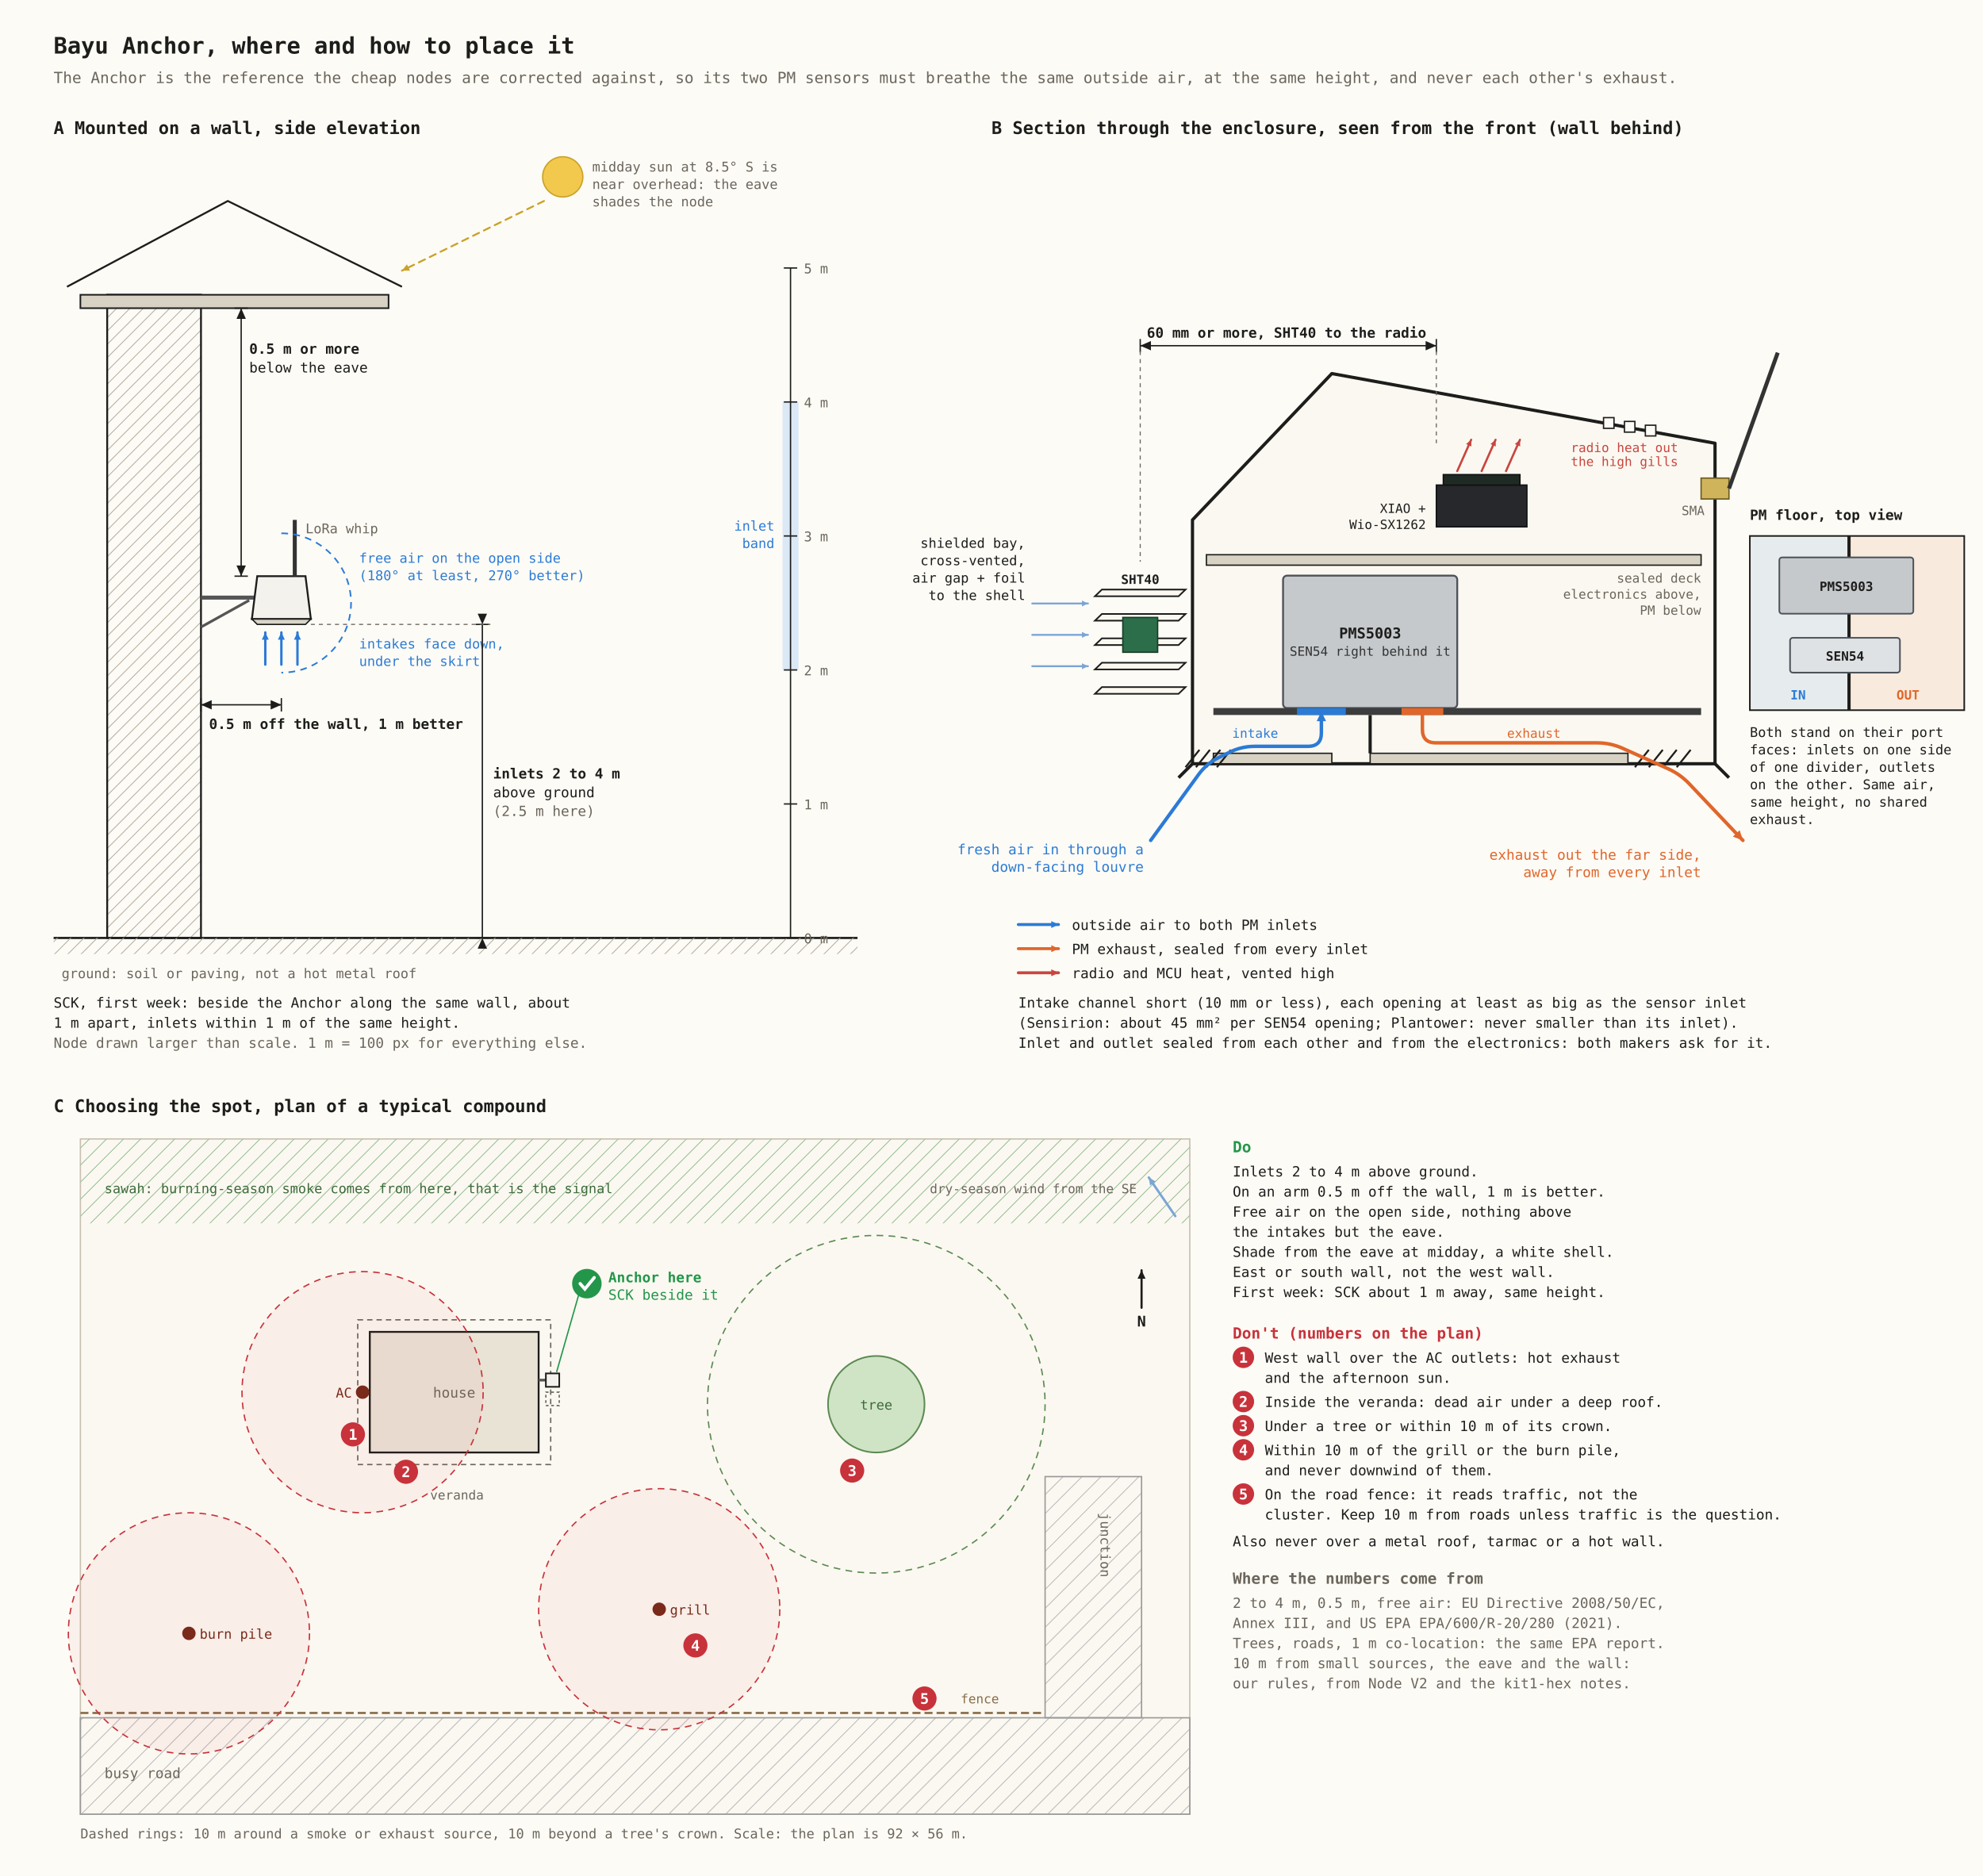
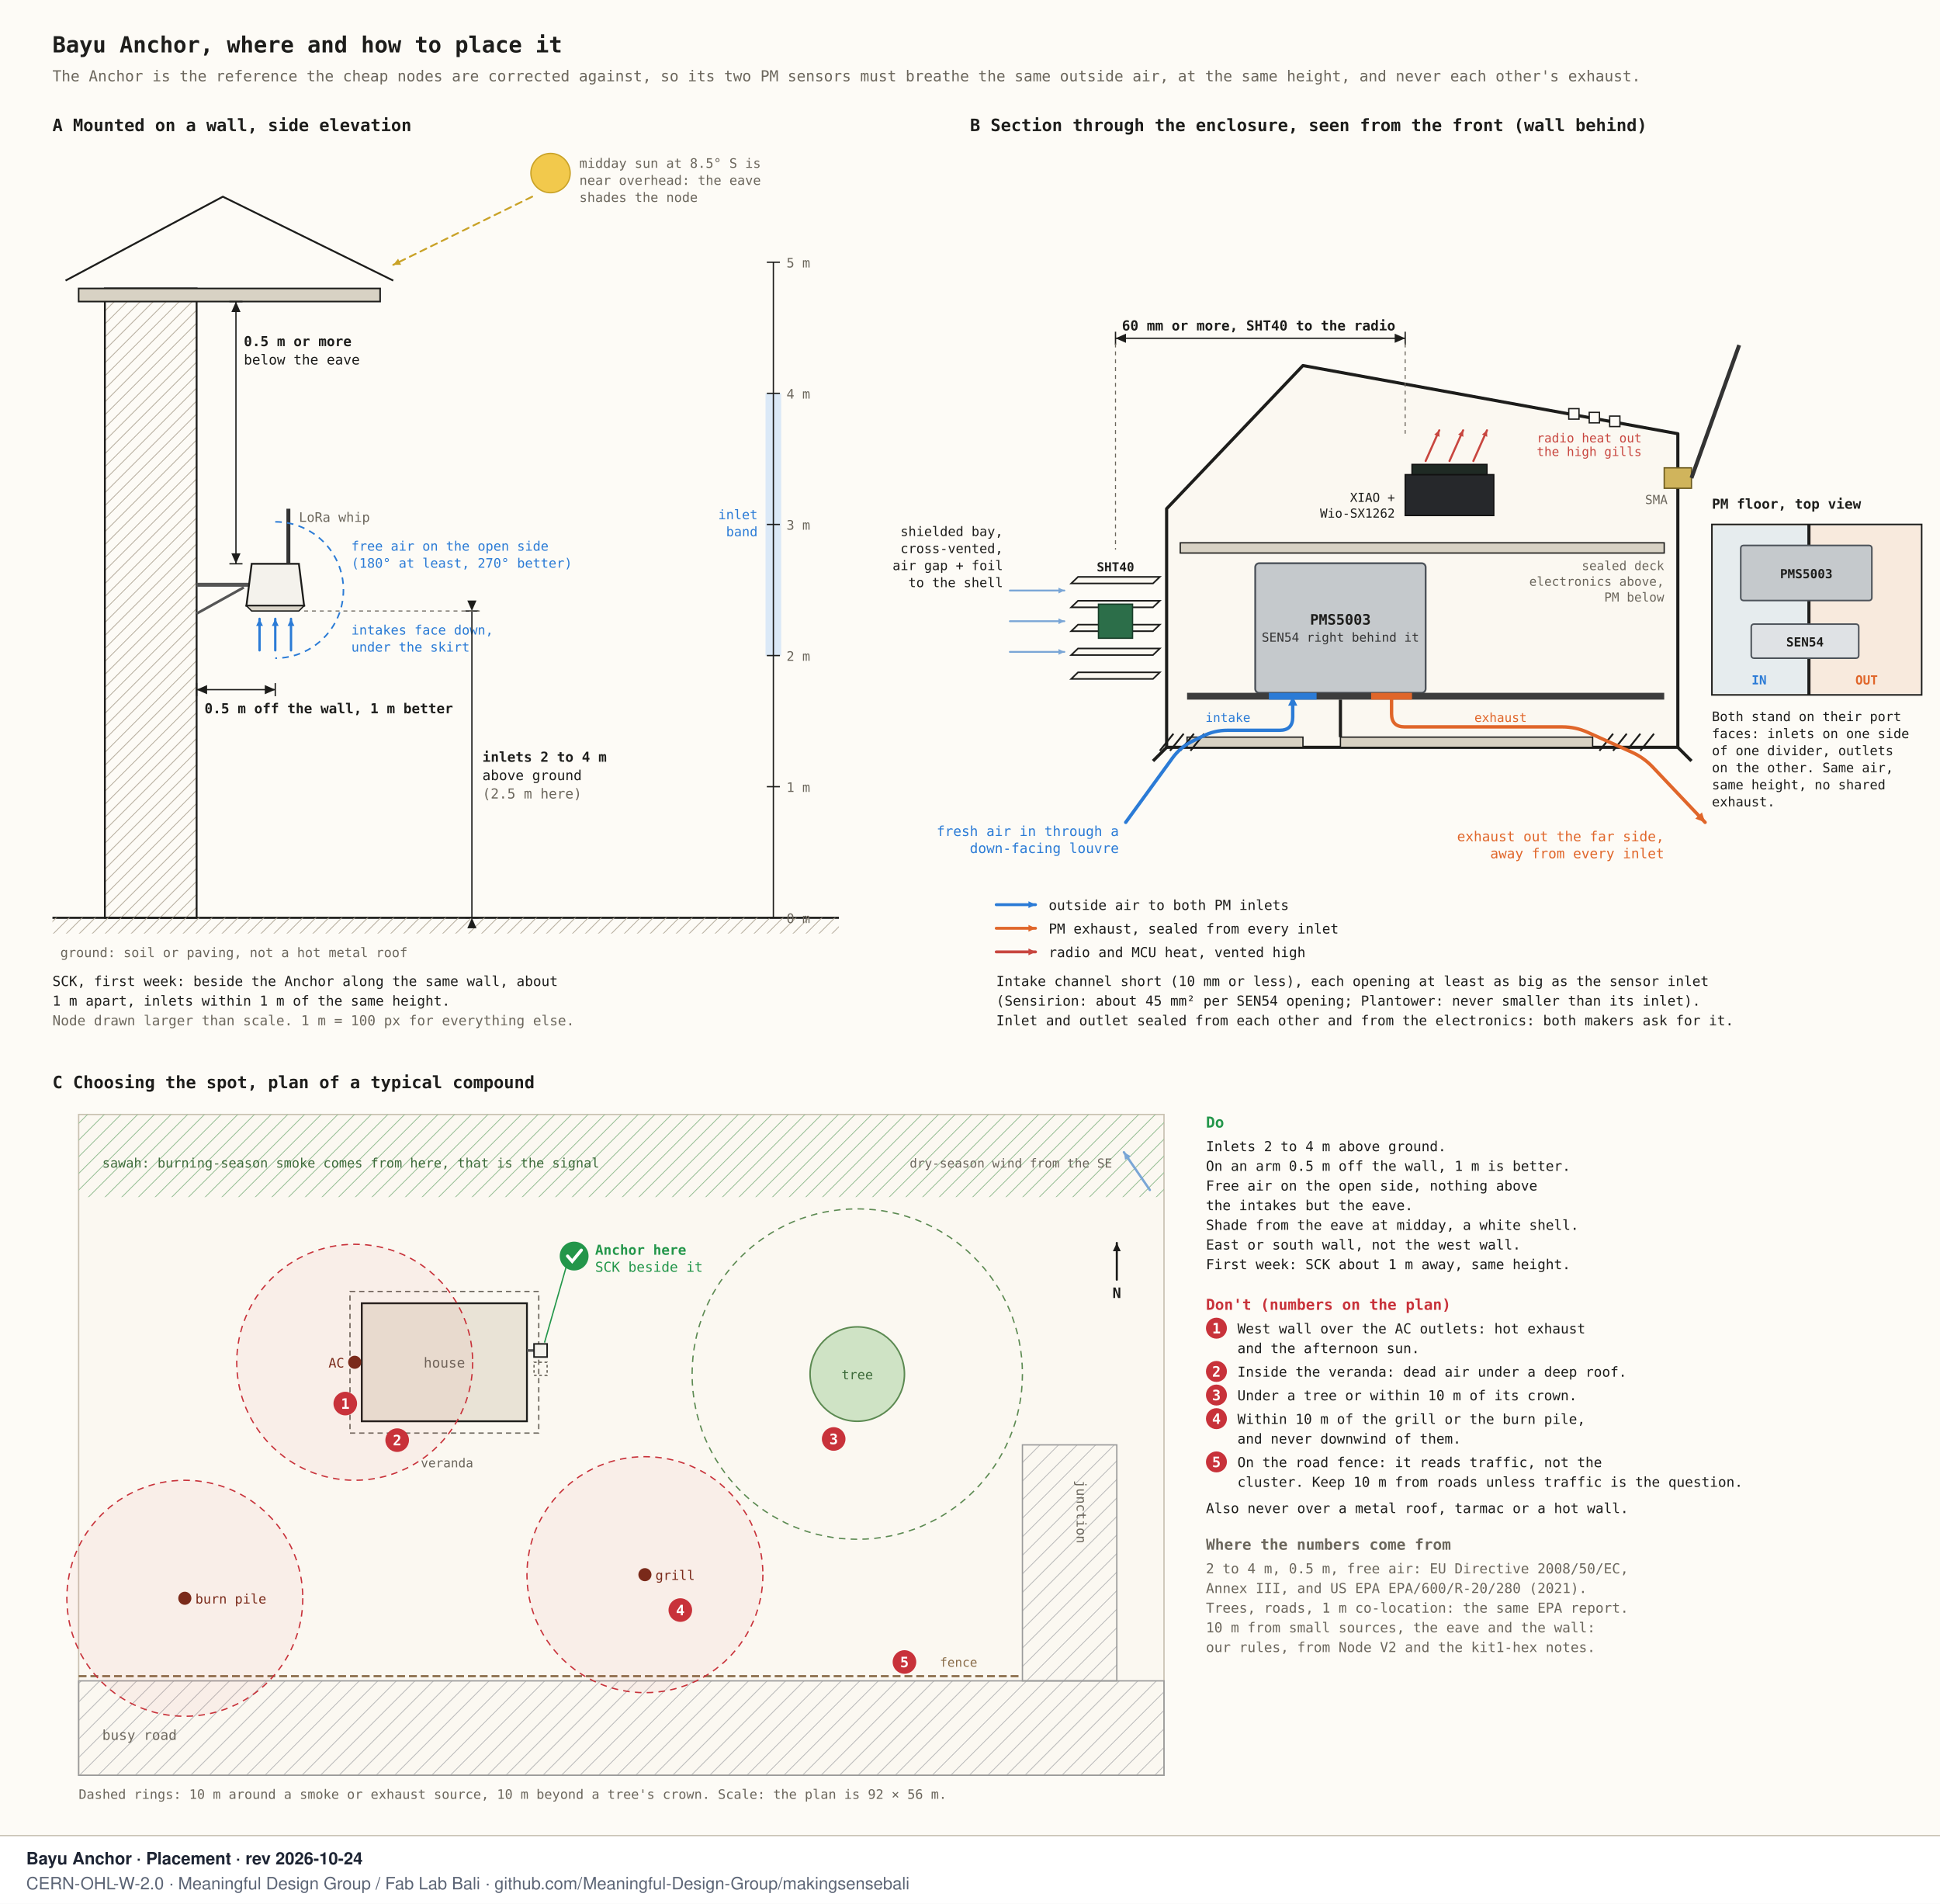
- <svg xmlns="http://www.w3.org/2000/svg" viewBox="0 0 1480 1400" width="1480" height="1400" role="img" font-family="ui-monospace, 'SF Mono', Menlo, Consolas, 'DejaVu Sans Mono', monospace">
+ <svg xmlns="http://www.w3.org/2000/svg" viewBox="0 0 1480 1452" role="img" font-family="ui-monospace, 'SF Mono', Menlo, Consolas, 'DejaVu Sans Mono', monospace" width="1480" height="1452">
  <rect x="0" y="0" width="1480" height="1400" fill="#fdfbf6" />
  <defs>
    <pattern id="wallh" width="7" height="7" patternUnits="userSpaceOnUse" patternTransform="rotate(45)">
      <line x1="0" y1="0" x2="0" y2="7" stroke="#b9b1a2" stroke-width="1.2" />
    </pattern>
    <pattern id="field" width="9" height="9" patternUnits="userSpaceOnUse" patternTransform="rotate(45)">
      <line x1="0" y1="0" x2="0" y2="9" stroke="#9cc29a" stroke-width="1.2" />
    </pattern>
    <pattern id="roadh" width="10" height="10" patternUnits="userSpaceOnUse" patternTransform="rotate(45)">
      <line x1="0" y1="0" x2="0" y2="10" stroke="#bdbdbd" stroke-width="1.2" />
    </pattern>
  </defs>
  <text x="40" y="40" font-size="17" fill="#1d1d1b" text-anchor="start" font-weight="bold">Bayu Anchor, where and how to place it</text>
  <text x="40" y="62" font-size="11.5" fill="#6b665c" text-anchor="start">The Anchor is the reference the cheap nodes are corrected against, so its two PM sensors must breathe the same outside air, at the same height, and never each other's exhaust.</text>
  <text x="40" y="100" font-size="13" fill="#1d1d1b" text-anchor="start" font-weight="bold">A  Mounted on a wall, side elevation</text>
  <rect x="80" y="220.0" width="70" height="480.0" rx="0" fill="url(#wallh)" stroke="#1d1d1b" stroke-width="1.4" />
  <polygon points="60,220.0 290,220.0 290,230.0 60,230.0" fill="#d8d2c4" stroke="#1d1d1b" stroke-width="1.2" />
  <polyline points="50,214.0 170,150.0 300,214.0" fill="none" stroke="#1d1d1b" stroke-width="1.4" />
  <line x1="40" y1="700" x2="640" y2="700" stroke="#1d1d1b" stroke-width="1.6" />
  <rect x="40" y="700" width="600" height="12" fill="url(#wallh)" />
  <text x="46" y="730" font-size="10" fill="#6b665c" text-anchor="start">ground: soil or paving, not a hot metal roof</text>
  <line x1="150" y1="446.0" x2="192.0" y2="446.0" stroke="#555" stroke-width="3" />
  <line x1="150" y1="468.0" x2="186.0" y2="448.0" stroke="#555" stroke-width="2" />
  <polygon points="192.0,430.0 228.0,430.0 232.0,462.0 188.0,462.0" fill="#f4f2ec" stroke="#1d1d1b" stroke-width="1.4" />
  <polygon points="188.0,462.0 232.0,462.0 228.0,466.0 192.0,466.0" fill="#d9d4c8" stroke="#1d1d1b" stroke-width="1" />
  <line x1="220.0" y1="430.0" x2="220.0" y2="388.0" stroke="#333" stroke-width="3" />
  <path d="M 198.0 496.0 L 198.0 472.0" fill="none" stroke="#2b7bd6" stroke-width="1.8" stroke-linecap="round" />
  <polygon points="198.0,472.0 200.6,477.4 195.4,477.4" fill="#2b7bd6" />
  <path d="M 210.0 496.0 L 210.0 472.0" fill="none" stroke="#2b7bd6" stroke-width="1.8" stroke-linecap="round" />
  <polygon points="210.0,472.0 212.6,477.4 207.4,477.4" fill="#2b7bd6" />
  <path d="M 222.0 496.0 L 222.0 472.0" fill="none" stroke="#2b7bd6" stroke-width="1.8" stroke-linecap="round" />
  <polygon points="222.0,472.0 224.6,477.4 219.4,477.4" fill="#2b7bd6" />
  <path d="M 210.0 398.0 A 52 52 0 0 1 210.0 502.0" fill="none" stroke="#2b7bd6" stroke-width="1.2" stroke-dasharray="5 4" />
  <text x="268.0" y="420.0" font-size="10" fill="#2b7bd6" text-anchor="start">free air on the open side</text>
  <text x="268.0" y="433.0" font-size="10" fill="#2b7bd6" text-anchor="start">(180° at least, 270° better)</text>
  <text x="268.0" y="484.0" font-size="10" fill="#2b7bd6" text-anchor="start">intakes face down,</text>
  <text x="268.0" y="497.0" font-size="10" fill="#2b7bd6" text-anchor="start">under the skirt</text>
  <text x="228.0" y="398.0" font-size="10" fill="#6b665c" text-anchor="start">LoRa whip</text>
  <line x1="150" y1="526.0" x2="210.0" y2="526.0" stroke="#1d1d1b" stroke-width="1" />
  <line x1="150" y1="521.0" x2="150" y2="531.0" stroke="#1d1d1b" stroke-width="1" />
  <line x1="210.0" y1="521.0" x2="210.0" y2="531.0" stroke="#1d1d1b" stroke-width="1" />
  <polygon points="150,526.0 158,522.5 158,529.5" fill="#1d1d1b" />
  <polygon points="210.0,526.0 202.0,522.5 202.0,529.5" fill="#1d1d1b" />
  <text x="156" y="544.0" font-size="10.5" fill="#1d1d1b" text-anchor="start" font-weight="bold">0.5 m off the wall, 1 m better</text>
  <line x1="360" y1="700" x2="360" y2="466.0" stroke="#1d1d1b" stroke-width="1" />
  <line x1="355" y1="700" x2="365" y2="700" stroke="#1d1d1b" stroke-width="1" />
  <line x1="355" y1="466.0" x2="365" y2="466.0" stroke="#1d1d1b" stroke-width="1" />
  <polygon points="360,700 356.5,708 363.5,708" fill="#1d1d1b" />
  <polygon points="360,466.0 356.5,458.0 363.5,458.0" fill="#1d1d1b" />
  <text x="368" y="581.0" font-size="10.5" fill="#1d1d1b" text-anchor="start" font-weight="bold">inlets 2 to 4 m</text>
  <text x="368" y="595.0" font-size="10.5" fill="#1d1d1b" text-anchor="start">above ground</text>
  <text x="368" y="609.0" font-size="10.5" fill="#6b665c" text-anchor="start">(2.5 m here)</text>
  <line x1="232.0" y1="466.0" x2="366" y2="466.0" stroke="#6b665c" stroke-width="0.8" stroke-dasharray="3 3" />
  <line x1="180.0" y1="230.0" x2="180.0" y2="430.0" stroke="#1d1d1b" stroke-width="1" />
  <line x1="175.0" y1="230.0" x2="185.0" y2="230.0" stroke="#1d1d1b" stroke-width="1" />
  <line x1="175.0" y1="430.0" x2="185.0" y2="430.0" stroke="#1d1d1b" stroke-width="1" />
  <polygon points="180.0,230.0 176.5,238.0 183.5,238.0" fill="#1d1d1b" />
  <polygon points="180.0,430.0 176.5,422.0 183.5,422.0" fill="#1d1d1b" />
  <text x="186.0" y="264.0" font-size="10.5" fill="#1d1d1b" text-anchor="start" font-weight="bold">0.5 m or more</text>
  <text x="186.0" y="278.0" font-size="10.5" fill="#1d1d1b" text-anchor="start">below the eave</text>
  <rect x="584" y="300" width="12" height="200" rx="0" fill="#dbe9f7" stroke="none" stroke-width="1.2" />
  <line x1="590" y1="700" x2="590" y2="200" stroke="#1d1d1b" stroke-width="1" />
  <line x1="585" y1="700" x2="595" y2="700" stroke="#1d1d1b" stroke-width="1" />
  <text x="600" y="704" font-size="10" fill="#6b665c" text-anchor="start">0 m</text>
  <line x1="585" y1="600" x2="595" y2="600" stroke="#1d1d1b" stroke-width="1" />
  <text x="600" y="604" font-size="10" fill="#6b665c" text-anchor="start">1 m</text>
  <line x1="585" y1="500" x2="595" y2="500" stroke="#1d1d1b" stroke-width="1" />
  <text x="600" y="504" font-size="10" fill="#6b665c" text-anchor="start">2 m</text>
  <line x1="585" y1="400" x2="595" y2="400" stroke="#1d1d1b" stroke-width="1" />
  <text x="600" y="404" font-size="10" fill="#6b665c" text-anchor="start">3 m</text>
  <line x1="585" y1="300" x2="595" y2="300" stroke="#1d1d1b" stroke-width="1" />
  <text x="600" y="304" font-size="10" fill="#6b665c" text-anchor="start">4 m</text>
  <line x1="585" y1="200" x2="595" y2="200" stroke="#1d1d1b" stroke-width="1" />
  <text x="600" y="204" font-size="10" fill="#6b665c" text-anchor="start">5 m</text>
  <text x="578" y="396" font-size="10" fill="#2b7bd6" text-anchor="end">inlet</text>
  <text x="578" y="409" font-size="10" fill="#2b7bd6" text-anchor="end">band</text>
  <circle cx="420" cy="132" r="15" fill="#f2c94c" stroke="#c9a227" stroke-width="1" />
  <path d="M 406 150 L 300 202.0" fill="none" stroke="#c9a227" stroke-width="1.4" stroke-linecap="round" stroke-dasharray="5 4" />
  <polygon points="300,202.0 303.7,197.3 306.0,202.0" fill="#c9a227" />
  <text x="442" y="128" font-size="10" fill="#6b665c" text-anchor="start">midday sun at 8.5° S is</text>
  <text x="442" y="141" font-size="10" fill="#6b665c" text-anchor="start">near overhead: the eave</text>
  <text x="442" y="154" font-size="10" fill="#6b665c" text-anchor="start">shades the node</text>
  <text x="40" y="752" font-size="10.5" fill="#1d1d1b" text-anchor="start">SCK, first week: beside the Anchor along the same wall, about</text>
  <text x="40" y="767" font-size="10.5" fill="#1d1d1b" text-anchor="start">1 m apart, inlets within 1 m of the same height.</text>
  <text x="40" y="782" font-size="10.5" fill="#6b665c" text-anchor="start">Node drawn larger than scale. 1 m = 100 px for everything else.</text>
  <text x="740" y="100" font-size="13" fill="#1d1d1b" text-anchor="start" font-weight="bold">B  Section through the enclosure, seen from the front (wall behind)</text>
  <polygon points="890.0,570.0 890.0,388.0 994.0,278.8 1280.0,330.8 1280.0,570.0" fill="#fbf8f1" stroke="#1d1d1b" stroke-width="2.4" stroke-linejoin="round" />
  <line x1="890.0" y1="570.0" x2="879.6" y2="580.4" stroke="#1d1d1b" stroke-width="2.4" />
  <line x1="1280.0" y1="570.0" x2="1290.4" y2="580.4" stroke="#1d1d1b" stroke-width="2.4" />
  <rect x="900.4" y="414.0" width="369.2" height="7.8" rx="0" fill="#d8d2c4" stroke="#1d1d1b" stroke-width="1" />
  <text x="1269.6" y="434.8" font-size="9.5" fill="#6b665c" text-anchor="end">sealed deck</text>
  <text x="1269.6" y="446.8" font-size="9.5" fill="#6b665c" text-anchor="end">electronics above,</text>
  <text x="1269.6" y="458.8" font-size="9.5" fill="#6b665c" text-anchor="end">PM below</text>
  <rect x="957.6" y="429.6" width="130.0" height="98.8" rx="3" fill="#c5c9cc" stroke="#4d535a" stroke-width="1.4" />
  <text x="1022.6" y="476.4" font-size="11" fill="#1d1d1b" text-anchor="middle" font-weight="bold">PMS5003</text>
  <text x="1022.6" y="489.4" font-size="9.5" fill="#333" text-anchor="middle">SEN54 right behind it</text>
  <rect x="905.6" y="528.4" width="364.0" height="5.2" rx="0" fill="#3d3d3d" stroke="none" stroke-width="1.2" />
  <rect x="968.0" y="528.4" width="36.4" height="5.2" rx="0" fill="#2b7bd6" stroke="none" stroke-width="1.2" />
  <rect x="1046.0" y="528.4" width="31.2" height="5.2" rx="0" fill="#e0662a" stroke="none" stroke-width="1.2" />
  <line x1="1022.6" y1="533.6" x2="1022.6" y2="562.2" stroke="#1d1d1b" stroke-width="2.4" />
  <rect x="905.6" y="562.2" width="88.4" height="7.8" rx="0" fill="#d8d2c4" stroke="#1d1d1b" stroke-width="1" />
  <rect x="1022.6" y="562.2" width="192.4" height="7.8" rx="0" fill="#d8d2c4" stroke="#1d1d1b" stroke-width="1" />
  <line x1="884.8" y1="572.6" x2="895.2" y2="559.6" stroke="#1d1d1b" stroke-width="1.4" />
  <line x1="1220.2" y1="572.6" x2="1230.6" y2="559.6" stroke="#1d1d1b" stroke-width="1.4" />
  <line x1="892.6" y1="572.6" x2="903.0" y2="559.6" stroke="#1d1d1b" stroke-width="1.4" />
  <line x1="1230.6" y1="572.6" x2="1241.0" y2="559.6" stroke="#1d1d1b" stroke-width="1.4" />
  <line x1="900.4" y1="572.6" x2="910.8" y2="559.6" stroke="#1d1d1b" stroke-width="1.4" />
  <line x1="1241.0" y1="572.6" x2="1251.4" y2="559.6" stroke="#1d1d1b" stroke-width="1.4" />
  <line x1="908.2" y1="572.6" x2="918.6" y2="559.6" stroke="#1d1d1b" stroke-width="1.4" />
  <line x1="1251.4" y1="572.6" x2="1261.8" y2="559.6" stroke="#1d1d1b" stroke-width="1.4" />
  <text x="936.8" y="550.6" font-size="9.5" fill="#2b7bd6" text-anchor="middle">intake</text>
  <text x="1144.8" y="550.6" font-size="9.5" fill="#e0662a" text-anchor="middle">exhaust</text>
  <path d="M 858.8 627.2 L 894.5 578.1 Q 900.4 570.0 909.3 565.5 L 917.5 561.5 Q 926.4 557.0 936.4 557.0 L 976.2 557.0 Q 986.2 557.0 986.2 547.0 L 986.2 531.0" fill="none" stroke="#2b7bd6" stroke-width="2.6" stroke-linecap="round" />
  <polygon points="986.2,531.0 989.7,538.2 982.7,538.2" fill="#2b7bd6" />
  <path d="M 1061.6 531.0 L 1061.6 544.4 Q 1061.6 554.4 1071.6 554.4 L 1192.0 554.4 Q 1202.0 554.4 1211.1 558.5 L 1244.9 573.7 Q 1254.0 577.8 1260.9 585.1 L 1300.8 627.2" fill="none" stroke="#e0662a" stroke-width="2.6" stroke-linecap="round" />
  <polygon points="1300.8,627.2 1293.3,624.4 1298.4,619.6" fill="#e0662a" />
  <text x="853.6" y="637.6" font-size="10.5" fill="#2b7bd6" text-anchor="end">fresh air in through a</text>
  <text x="853.6" y="650.6" font-size="10.5" fill="#2b7bd6" text-anchor="end">down-facing louvre</text>
  <text x="1269.6" y="641.6" font-size="10.5" fill="#e0662a" text-anchor="end">exhaust out the far side,</text>
  <text x="1269.6" y="654.6" font-size="10.5" fill="#e0662a" text-anchor="end">away from every inlet</text>
  <rect x="1072.0" y="362.0" width="67.6" height="31.2" rx="0" fill="#26282b" stroke="#111" stroke-width="1" />
  <rect x="1077.2" y="354.2" width="57.2" height="7.8" rx="0" fill="#1f2a24" stroke="#111" stroke-width="1" />
  <text x="1064.2" y="382.8" font-size="9.5" fill="#1d1d1b" text-anchor="end">XIAO +</text>
  <text x="1064.2" y="394.8" font-size="9.5" fill="#1d1d1b" text-anchor="end">Wio-SX1262</text>
  <rect x="1269.6" y="356.8" width="20.8" height="15.6" rx="0" fill="#d0b45c" stroke="#6b5a1f" stroke-width="1" />
  <line x1="1290.4" y1="364.6" x2="1326.8" y2="263.2" stroke="#333" stroke-width="3" />
  <text x="1272.2" y="384.4" font-size="9.5" fill="#6b665c" text-anchor="end">SMA</text>
  <path d="M 1087.6 351.6 L 1098.0 328.2" fill="none" stroke="#c8463f" stroke-width="1.6" stroke-linecap="round" />
  <polygon points="1098.0,328.2 1098.2,333.2 1094.2,331.4" fill="#c8463f" />
  <path d="M 1105.8 351.6 L 1116.2 328.2" fill="none" stroke="#c8463f" stroke-width="1.6" stroke-linecap="round" />
  <polygon points="1116.2,328.2 1116.4,333.2 1112.4,331.4" fill="#c8463f" />
  <path d="M 1124.0 351.6 L 1134.4 328.2" fill="none" stroke="#c8463f" stroke-width="1.6" stroke-linecap="round" />
  <polygon points="1134.4,328.2 1134.6,333.2 1130.6,331.4" fill="#c8463f" />
  <rect x="1196.8" y="311.673" width="7.8" height="8" rx="0" fill="#fdfbf6" stroke="#1d1d1b" stroke-width="1" />
  <rect x="1212.4" y="314.509" width="7.8" height="8" rx="0" fill="#fdfbf6" stroke="#1d1d1b" stroke-width="1" />
  <rect x="1228.0" y="317.345" width="7.8" height="8" rx="0" fill="#fdfbf6" stroke="#1d1d1b" stroke-width="1" />
  <text x="1212.4" y="337.4" font-size="9.5" fill="#c8463f" text-anchor="middle">radio heat out</text>
  <text x="1212.4" y="347.8" font-size="9.5" fill="#c8463f" text-anchor="middle">the high gills</text>
  <polygon points="822.4,512.8 884.8,512.8 879.6,517.8 817.2,517.8" fill="#fbf8f1" stroke="#1d1d1b" stroke-width="1.2" />
  <polygon points="822.4,494.6 884.8,494.6 879.6,499.6 817.2,499.6" fill="#fbf8f1" stroke="#1d1d1b" stroke-width="1.2" />
  <polygon points="822.4,476.4 884.8,476.4 879.6,481.4 817.2,481.4" fill="#fbf8f1" stroke="#1d1d1b" stroke-width="1.2" />
  <polygon points="822.4,458.2 884.8,458.2 879.6,463.2 817.2,463.2" fill="#fbf8f1" stroke="#1d1d1b" stroke-width="1.2" />
  <polygon points="822.4,440.0 884.8,440.0 879.6,445.0 817.2,445.0" fill="#fbf8f1" stroke="#1d1d1b" stroke-width="1.2" />
  <rect x="838.0" y="460.8" width="26.0" height="26.0" rx="0" fill="#2c6e49" stroke="#183d28" stroke-width="1" />
  <text x="851.0" y="435.8" font-size="9.5" fill="#1d1d1b" text-anchor="middle" font-weight="bold">SHT40</text>
  <path d="M 770.4 497.2 L 812.0 497.2" fill="none" stroke="#7aa6d6" stroke-width="1.4" stroke-linecap="round" />
  <polygon points="812.0,497.2 807.5,499.4 807.5,495.0" fill="#7aa6d6" />
  <path d="M 770.4 473.8 L 812.0 473.8" fill="none" stroke="#7aa6d6" stroke-width="1.4" stroke-linecap="round" />
  <polygon points="812.0,473.8 807.5,476.0 807.5,471.6" fill="#7aa6d6" />
  <path d="M 770.4 450.4 L 812.0 450.4" fill="none" stroke="#7aa6d6" stroke-width="1.4" stroke-linecap="round" />
  <polygon points="812.0,450.4 807.5,452.6 807.5,448.2" fill="#7aa6d6" />
  <text x="765.2" y="408.8" font-size="10" fill="#1d1d1b" text-anchor="end">shielded bay,</text>
  <text x="765.2" y="421.8" font-size="10" fill="#1d1d1b" text-anchor="end">cross-vented,</text>
  <text x="765.2" y="434.8" font-size="10" fill="#1d1d1b" text-anchor="end">air gap + foil</text>
  <text x="765.2" y="447.8" font-size="10" fill="#1d1d1b" text-anchor="end">to the shell</text>
  <line x1="851.0" y1="258.0" x2="1072.0" y2="258.0" stroke="#1d1d1b" stroke-width="1" />
  <line x1="851.0" y1="253.0" x2="851.0" y2="263.0" stroke="#1d1d1b" stroke-width="1" />
  <line x1="1072.0" y1="253.0" x2="1072.0" y2="263.0" stroke="#1d1d1b" stroke-width="1" />
  <polygon points="851.0,258.0 859.0,254.5 859.0,261.5" fill="#1d1d1b" />
  <polygon points="1072.0,258.0 1064.0,254.5 1064.0,261.5" fill="#1d1d1b" />
  <line x1="851.0" y1="262.0" x2="851.0" y2="419.2" stroke="#6b665c" stroke-width="0.8" stroke-dasharray="3 3" />
  <line x1="1072.0" y1="262.0" x2="1072.0" y2="330.8" stroke="#6b665c" stroke-width="0.8" stroke-dasharray="3 3" />
  <text x="960.2" y="252.0" font-size="10.5" fill="#1d1d1b" text-anchor="middle" font-weight="bold">60 mm or more, SHT40 to the radio</text>
  <text x="1306" y="388" font-size="10.5" fill="#1d1d1b" text-anchor="start" font-weight="bold">PM floor, top view</text>
  <rect x="1306" y="400" width="160" height="130" rx="0" fill="#fbf8f1" stroke="#1d1d1b" stroke-width="1.2" />
  <line x1="1380" y1="400" x2="1380" y2="530" stroke="#1d1d1b" stroke-width="2.4" />
  <rect x="1307" y="401" width="72" height="128" rx="0" fill="#2b7bd6" stroke="none" stroke-width="1.2" fill-opacity="0.10" />
  <rect x="1381" y="401" width="84" height="128" rx="0" fill="#e0662a" stroke="none" stroke-width="1.2" fill-opacity="0.10" />
  <rect x="1328" y="416" width="100" height="42" rx="2" fill="#c5c9cc" stroke="#4d535a" stroke-width="1.2" />
  <text x="1378" y="441" font-size="9.5" fill="#1d1d1b" text-anchor="middle" font-weight="bold">PMS5003</text>
  <rect x="1336" y="476" width="82" height="26" rx="2" fill="#dfe2e5" stroke="#4d535a" stroke-width="1.2" />
  <text x="1377" y="493" font-size="9.5" fill="#1d1d1b" text-anchor="middle" font-weight="bold">SEN54</text>
  <text x="1342" y="522" font-size="9.5" fill="#2b7bd6" text-anchor="middle" font-weight="bold">IN</text>
  <text x="1424" y="522" font-size="9.5" fill="#e0662a" text-anchor="middle" font-weight="bold">OUT</text>
  <text x="1306" y="550" font-size="10" fill="#1d1d1b" text-anchor="start">Both stand on their port</text>
  <text x="1306" y="563" font-size="10" fill="#1d1d1b" text-anchor="start">faces: inlets on one side</text>
  <text x="1306" y="576" font-size="10" fill="#1d1d1b" text-anchor="start">of one divider, outlets</text>
  <text x="1306" y="589" font-size="10" fill="#1d1d1b" text-anchor="start">on the other. Same air,</text>
  <text x="1306" y="602" font-size="10" fill="#1d1d1b" text-anchor="start">same height, no shared</text>
  <text x="1306" y="615" font-size="10" fill="#1d1d1b" text-anchor="start">exhaust.</text>
  <path d="M 760 690 L 790 690" fill="none" stroke="#2b7bd6" stroke-width="2.2" stroke-linecap="round" />
  <polygon points="790,690 784.6,692.6 784.6,687.4" fill="#2b7bd6" />
  <text x="800" y="694" font-size="10.5" fill="#1d1d1b" text-anchor="start">outside air to both PM inlets</text>
  <path d="M 760 708 L 790 708" fill="none" stroke="#e0662a" stroke-width="2.2" stroke-linecap="round" />
  <polygon points="790,708 784.6,710.6 784.6,705.4" fill="#e0662a" />
  <text x="800" y="712" font-size="10.5" fill="#1d1d1b" text-anchor="start">PM exhaust, sealed from every inlet</text>
  <path d="M 760 726 L 790 726" fill="none" stroke="#c8463f" stroke-width="2.2" stroke-linecap="round" />
  <polygon points="790,726 784.6,728.6 784.6,723.4" fill="#c8463f" />
  <text x="800" y="730" font-size="10.5" fill="#1d1d1b" text-anchor="start">radio and MCU heat, vented high</text>
  <text x="760" y="752" font-size="10.5" fill="#1d1d1b" text-anchor="start">Intake channel short (10 mm or less), each opening at least as big as the sensor inlet</text>
  <text x="760" y="767" font-size="10.5" fill="#1d1d1b" text-anchor="start">(Sensirion: about 45 mm² per SEN54 opening; Plantower: never smaller than its inlet).</text>
  <text x="760" y="782" font-size="10.5" fill="#1d1d1b" text-anchor="start">Inlet and outlet sealed from each other and from the electronics: both makers ask for it.</text>
  <text x="40" y="830" font-size="13" fill="#1d1d1b" text-anchor="start" font-weight="bold">C  Choosing the spot, plan of a typical compound</text>
  <rect x="60" y="850" width="828.0" height="504.0" rx="0" fill="#fbf8f1" stroke="#c9c1b1" stroke-width="1" />
  <rect x="60" y="850" width="828.0" height="63.0" rx="0" fill="url(#field)" stroke="none" stroke-width="1.2" />
  <text x="78.0" y="890.5" font-size="10" fill="#3d6b3a" text-anchor="start">sawah: burning-season smoke comes from here, that is the signal</text>
  <path d="M 877.2 907.6 L 857.4 878.8" fill="none" stroke="#7aa6d6" stroke-width="1.8" stroke-linecap="round" />
  <polygon points="857.4,878.8 862.6,881.8 858.3,884.7" fill="#7aa6d6" />
  <text x="848.4" y="890.5" font-size="9.5" fill="#6b665c" text-anchor="end">dry-season wind from the SE</text>
  <rect x="60" y="1282.0" width="828.0" height="72.0" rx="0" fill="url(#roadh)" stroke="#9a9a9a" stroke-width="1" />
  <rect x="780.0" y="1102.0" width="72.0" height="180.0" rx="0" fill="url(#roadh)" stroke="#9a9a9a" stroke-width="1" />
  <text x="78.0" y="1327.0" font-size="10.5" fill="#6b665c" text-anchor="start">busy road</text>
  <line x1="60.0" y1="1278.4" x2="780.0" y2="1278.4" stroke="#8a6d4a" stroke-width="1.6" stroke-dasharray="6 3" />
  <text x="717.0" y="1271.2" font-size="9.5" fill="#8a6d4a" text-anchor="start">fence</text>
  <text x="821.4" y="1129.0" font-size="10" fill="#6b665c" text-anchor="start" transform="rotate(90 821.4 1129.0)">junction</text>
  <path d="M 852.0 976.0 L 852.0 948.0" fill="none" stroke="#1d1d1b" stroke-width="1.6" stroke-linecap="round" />
  <polygon points="852.0,948.0 855.0,954.3 849.0,954.3" fill="#1d1d1b" />
  <text x="852.0" y="990.0" font-size="11" fill="#1d1d1b" text-anchor="middle" font-weight="bold">N</text>
  <rect x="276.0" y="994.0" width="126.0" height="90.0" rx="0" fill="#e9e3d6" stroke="#1d1d1b" stroke-width="1.4" />
  <rect x="267.0" y="985.0" width="144.0" height="108.0" fill="none" stroke="#6b665c" stroke-width="1" stroke-dasharray="4 3" />
  <text x="339.0" y="1043.0" font-size="10.5" fill="#6b665c" text-anchor="middle">house</text>
  <text x="321.0" y="1119.1" font-size="9.5" fill="#6b665c" text-anchor="start">veranda</text>
  <circle cx="270.6" cy="1039.0" r="90.0" fill="#c8323a" fill-opacity="0.05" stroke="#c8323a" stroke-width="1" stroke-dasharray="5 4" />
  <circle cx="270.6" cy="1039.0" r="5" fill="#7a2a1a" stroke="none" stroke-width="1" />
  <text x="250.6" y="1043.0" font-size="10" fill="#7a2a1a" text-anchor="start">AC</text>
  <circle cx="492.0" cy="1201.0" r="90.0" fill="#c8323a" fill-opacity="0.05" stroke="#c8323a" stroke-width="1" stroke-dasharray="5 4" />
  <circle cx="492.0" cy="1201.0" r="5" fill="#7a2a1a" stroke="none" stroke-width="1" />
  <text x="500.0" y="1205.0" font-size="10" fill="#7a2a1a" text-anchor="start">grill</text>
  <circle cx="141.0" cy="1219.0" r="90.0" fill="#c8323a" fill-opacity="0.05" stroke="#c8323a" stroke-width="1" stroke-dasharray="5 4" />
  <circle cx="141.0" cy="1219.0" r="5" fill="#7a2a1a" stroke="none" stroke-width="1" />
  <text x="149.0" y="1223.0" font-size="10" fill="#7a2a1a" text-anchor="start">burn pile</text>
  <circle cx="654.0" cy="1048.0" r="126.0" fill="none" stroke="#5c8a52" stroke-width="1" stroke-dasharray="5 4" />
  <circle cx="654.0" cy="1048.0" r="36.0" fill="#cfe3c5" stroke="#5c8a52" stroke-width="1.2" />
  <text x="654.0" y="1052.0" font-size="10" fill="#3d6b3a" text-anchor="middle">tree</text>
  <line x1="402.0" y1="1030.0" x2="407.4" y2="1030.0" stroke="#555" stroke-width="2" />
  <rect x="407.4" y="1025.0" width="10" height="10" rx="0" fill="#f4f2ec" stroke="#1d1d1b" stroke-width="1.2" />
  <rect x="407.4" y="1039.0" width="10" height="10" rx="0" fill="none" stroke="#6b665c" stroke-width="1" stroke-dasharray="2 2" />
  <circle cx="438.0" cy="958.0" r="11" fill="#23964a" stroke="none" stroke-width="1" />
  <polyline points="433.0,958.0 436.5,962.0 443.5,953.5" fill="none" stroke="#fff" stroke-width="2.4" stroke-linecap="round" />
  <text x="454.0" y="957.0" font-size="10.5" fill="#23964a" text-anchor="start" font-weight="bold">Anchor here</text>
  <text x="454.0" y="970.0" font-size="10.5" fill="#23964a" text-anchor="start">SCK beside it</text>
  <line x1="432.0" y1="966.0" x2="415.4" y2="1024.0" stroke="#23964a" stroke-width="1" />
  <circle cx="263.4" cy="1070.5" r="9" fill="#c8323a" stroke="none" stroke-width="1" />
  <text x="263.4" y="1074.5" font-size="11" fill="#fff" text-anchor="middle" font-weight="bold">1</text>
  <circle cx="303.0" cy="1098.4" r="9" fill="#c8323a" stroke="none" stroke-width="1" />
  <text x="303.0" y="1102.4" font-size="11" fill="#fff" text-anchor="middle" font-weight="bold">2</text>
  <circle cx="636.0" cy="1097.5" r="9" fill="#c8323a" stroke="none" stroke-width="1" />
  <text x="636.0" y="1101.5" font-size="11" fill="#fff" text-anchor="middle" font-weight="bold">3</text>
  <circle cx="519.0" cy="1228.0" r="9" fill="#c8323a" stroke="none" stroke-width="1" />
  <text x="519.0" y="1232.0" font-size="11" fill="#fff" text-anchor="middle" font-weight="bold">4</text>
  <circle cx="690.0" cy="1267.6" r="9" fill="#c8323a" stroke="none" stroke-width="1" />
  <text x="690.0" y="1271.6" font-size="11" fill="#fff" text-anchor="middle" font-weight="bold">5</text>
  <text x="60" y="1372.0" font-size="10" fill="#6b665c" text-anchor="start">Dashed rings: 10 m around a smoke or exhaust source, 10 m beyond a tree's crown. Scale: the plan is 92 × 56 m.</text>
  <text x="920" y="860" font-size="11.5" fill="#23964a" text-anchor="start" font-weight="bold">Do</text>
  <text x="920" y="878" font-size="10.5" fill="#1d1d1b" text-anchor="start">Inlets 2 to 4 m above ground.</text>
  <text x="920" y="893" font-size="10.5" fill="#1d1d1b" text-anchor="start">On an arm 0.5 m off the wall, 1 m is better.</text>
  <text x="920" y="908" font-size="10.5" fill="#1d1d1b" text-anchor="start">Free air on the open side, nothing above</text>
  <text x="920" y="923" font-size="10.5" fill="#1d1d1b" text-anchor="start">the intakes but the eave.</text>
  <text x="920" y="938" font-size="10.5" fill="#1d1d1b" text-anchor="start">Shade from the eave at midday, a white shell.</text>
  <text x="920" y="953" font-size="10.5" fill="#1d1d1b" text-anchor="start">East or south wall, not the west wall.</text>
  <text x="920" y="968" font-size="10.5" fill="#1d1d1b" text-anchor="start">First week: SCK about 1 m away, same height.</text>
  <text x="920" y="999" font-size="11.5" fill="#c8323a" text-anchor="start" font-weight="bold">Don't (numbers on the plan)</text>
  <circle cx="928" cy="1013" r="8" fill="#c8323a" stroke="none" stroke-width="1" />
  <text x="928" y="1017" font-size="11" fill="#fff" text-anchor="middle" font-weight="bold">1</text>
  <text x="944" y="1017" font-size="10.5" fill="#1d1d1b" text-anchor="start">West wall over the AC outlets: hot exhaust</text>
  <text x="944" y="1032" font-size="10.5" fill="#1d1d1b" text-anchor="start">and the afternoon sun.</text>
  <circle cx="928" cy="1046" r="8" fill="#c8323a" stroke="none" stroke-width="1" />
  <text x="928" y="1050" font-size="11" fill="#fff" text-anchor="middle" font-weight="bold">2</text>
  <text x="944" y="1050" font-size="10.5" fill="#1d1d1b" text-anchor="start">Inside the veranda: dead air under a deep roof.</text>
  <circle cx="928" cy="1064" r="8" fill="#c8323a" stroke="none" stroke-width="1" />
  <text x="928" y="1068" font-size="11" fill="#fff" text-anchor="middle" font-weight="bold">3</text>
  <text x="944" y="1068" font-size="10.5" fill="#1d1d1b" text-anchor="start">Under a tree or within 10 m of its crown.</text>
  <circle cx="928" cy="1082" r="8" fill="#c8323a" stroke="none" stroke-width="1" />
  <text x="928" y="1086" font-size="11" fill="#fff" text-anchor="middle" font-weight="bold">4</text>
  <text x="944" y="1086" font-size="10.5" fill="#1d1d1b" text-anchor="start">Within 10 m of the grill or the burn pile,</text>
  <text x="944" y="1101" font-size="10.5" fill="#1d1d1b" text-anchor="start">and never downwind of them.</text>
  <circle cx="928" cy="1115" r="8" fill="#c8323a" stroke="none" stroke-width="1" />
  <text x="928" y="1119" font-size="11" fill="#fff" text-anchor="middle" font-weight="bold">5</text>
  <text x="944" y="1119" font-size="10.5" fill="#1d1d1b" text-anchor="start">On the road fence: it reads traffic, not the</text>
  <text x="944" y="1134" font-size="10.5" fill="#1d1d1b" text-anchor="start">cluster. Keep 10 m from roads unless traffic is the question.</text>
  <text x="920" y="1154" font-size="10.5" fill="#1d1d1b" text-anchor="start">Also never over a metal roof, tarmac or a hot wall.</text>
  <text x="920" y="1182" font-size="11.5" fill="#6b665c" text-anchor="start" font-weight="bold">Where the numbers come from</text>
  <text x="920" y="1200" font-size="10.5" fill="#6b665c" text-anchor="start">2 to 4 m, 0.5 m, free air: EU Directive 2008/50/EC,</text>
  <text x="920" y="1215" font-size="10.5" fill="#6b665c" text-anchor="start">Annex III, and US EPA EPA/600/R-20/280 (2021).</text>
  <text x="920" y="1230" font-size="10.5" fill="#6b665c" text-anchor="start">Trees, roads, 1 m co-location: the same EPA report.</text>
  <text x="920" y="1245" font-size="10.5" fill="#6b665c" text-anchor="start">10 m from small sources, the eave and the wall:</text>
  <text x="920" y="1260" font-size="10.5" fill="#6b665c" text-anchor="start">our rules, from Node V2 and the kit1-hex notes.</text>
+   <g data-stamp="bayu" font-family="Helvetica, Arial, sans-serif" font-size="13">
+     <rect x="0" y="1400" width="1480" height="52" fill="#ffffff" />
+     <line x1="0" y1="1400" x2="1480" y2="1400" stroke="#c9c4b6" />
+     <text x="20" y="1422" fill="#1d2433" font-weight="bold">Bayu Anchor · Placement · rev 2026-10-24</text>
+     <text x="20" y="1441" fill="#5b6475">CERN-OHL-W-2.0 · Meaningful Design Group / Fab Lab Bali · github.com/Meaningful-Design-Group/makingsensebali</text>
+   </g>
</svg>
